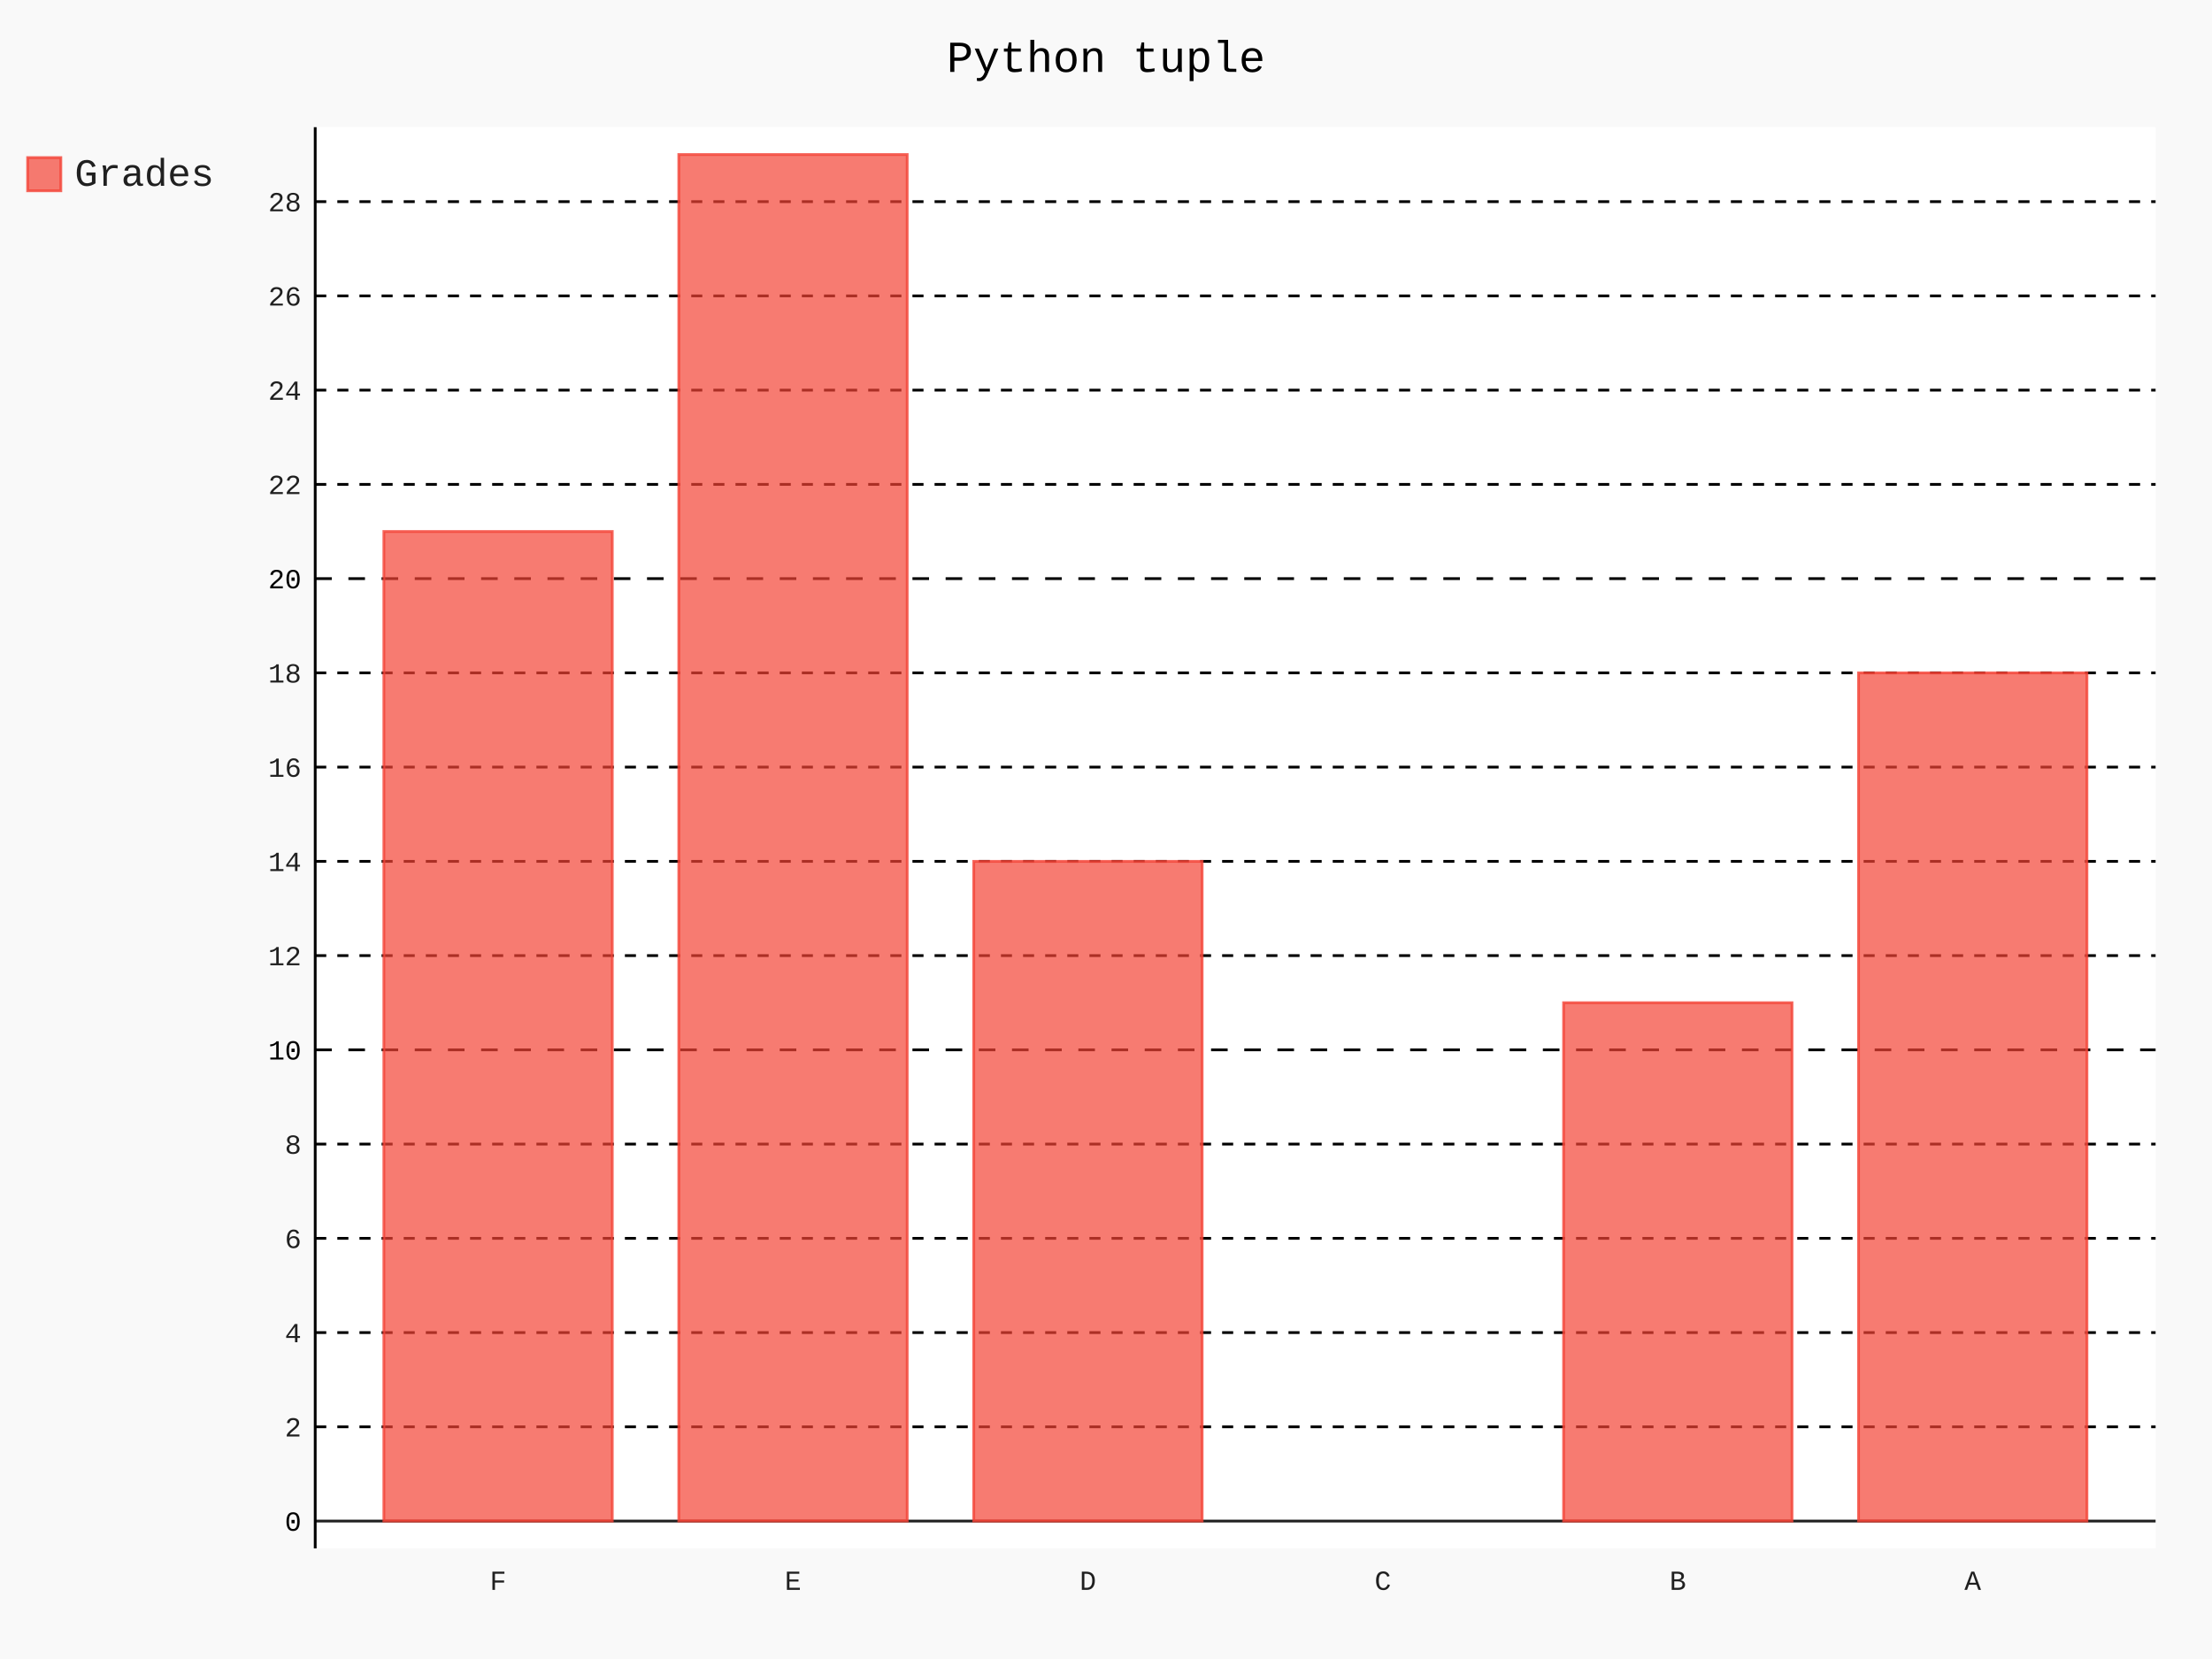
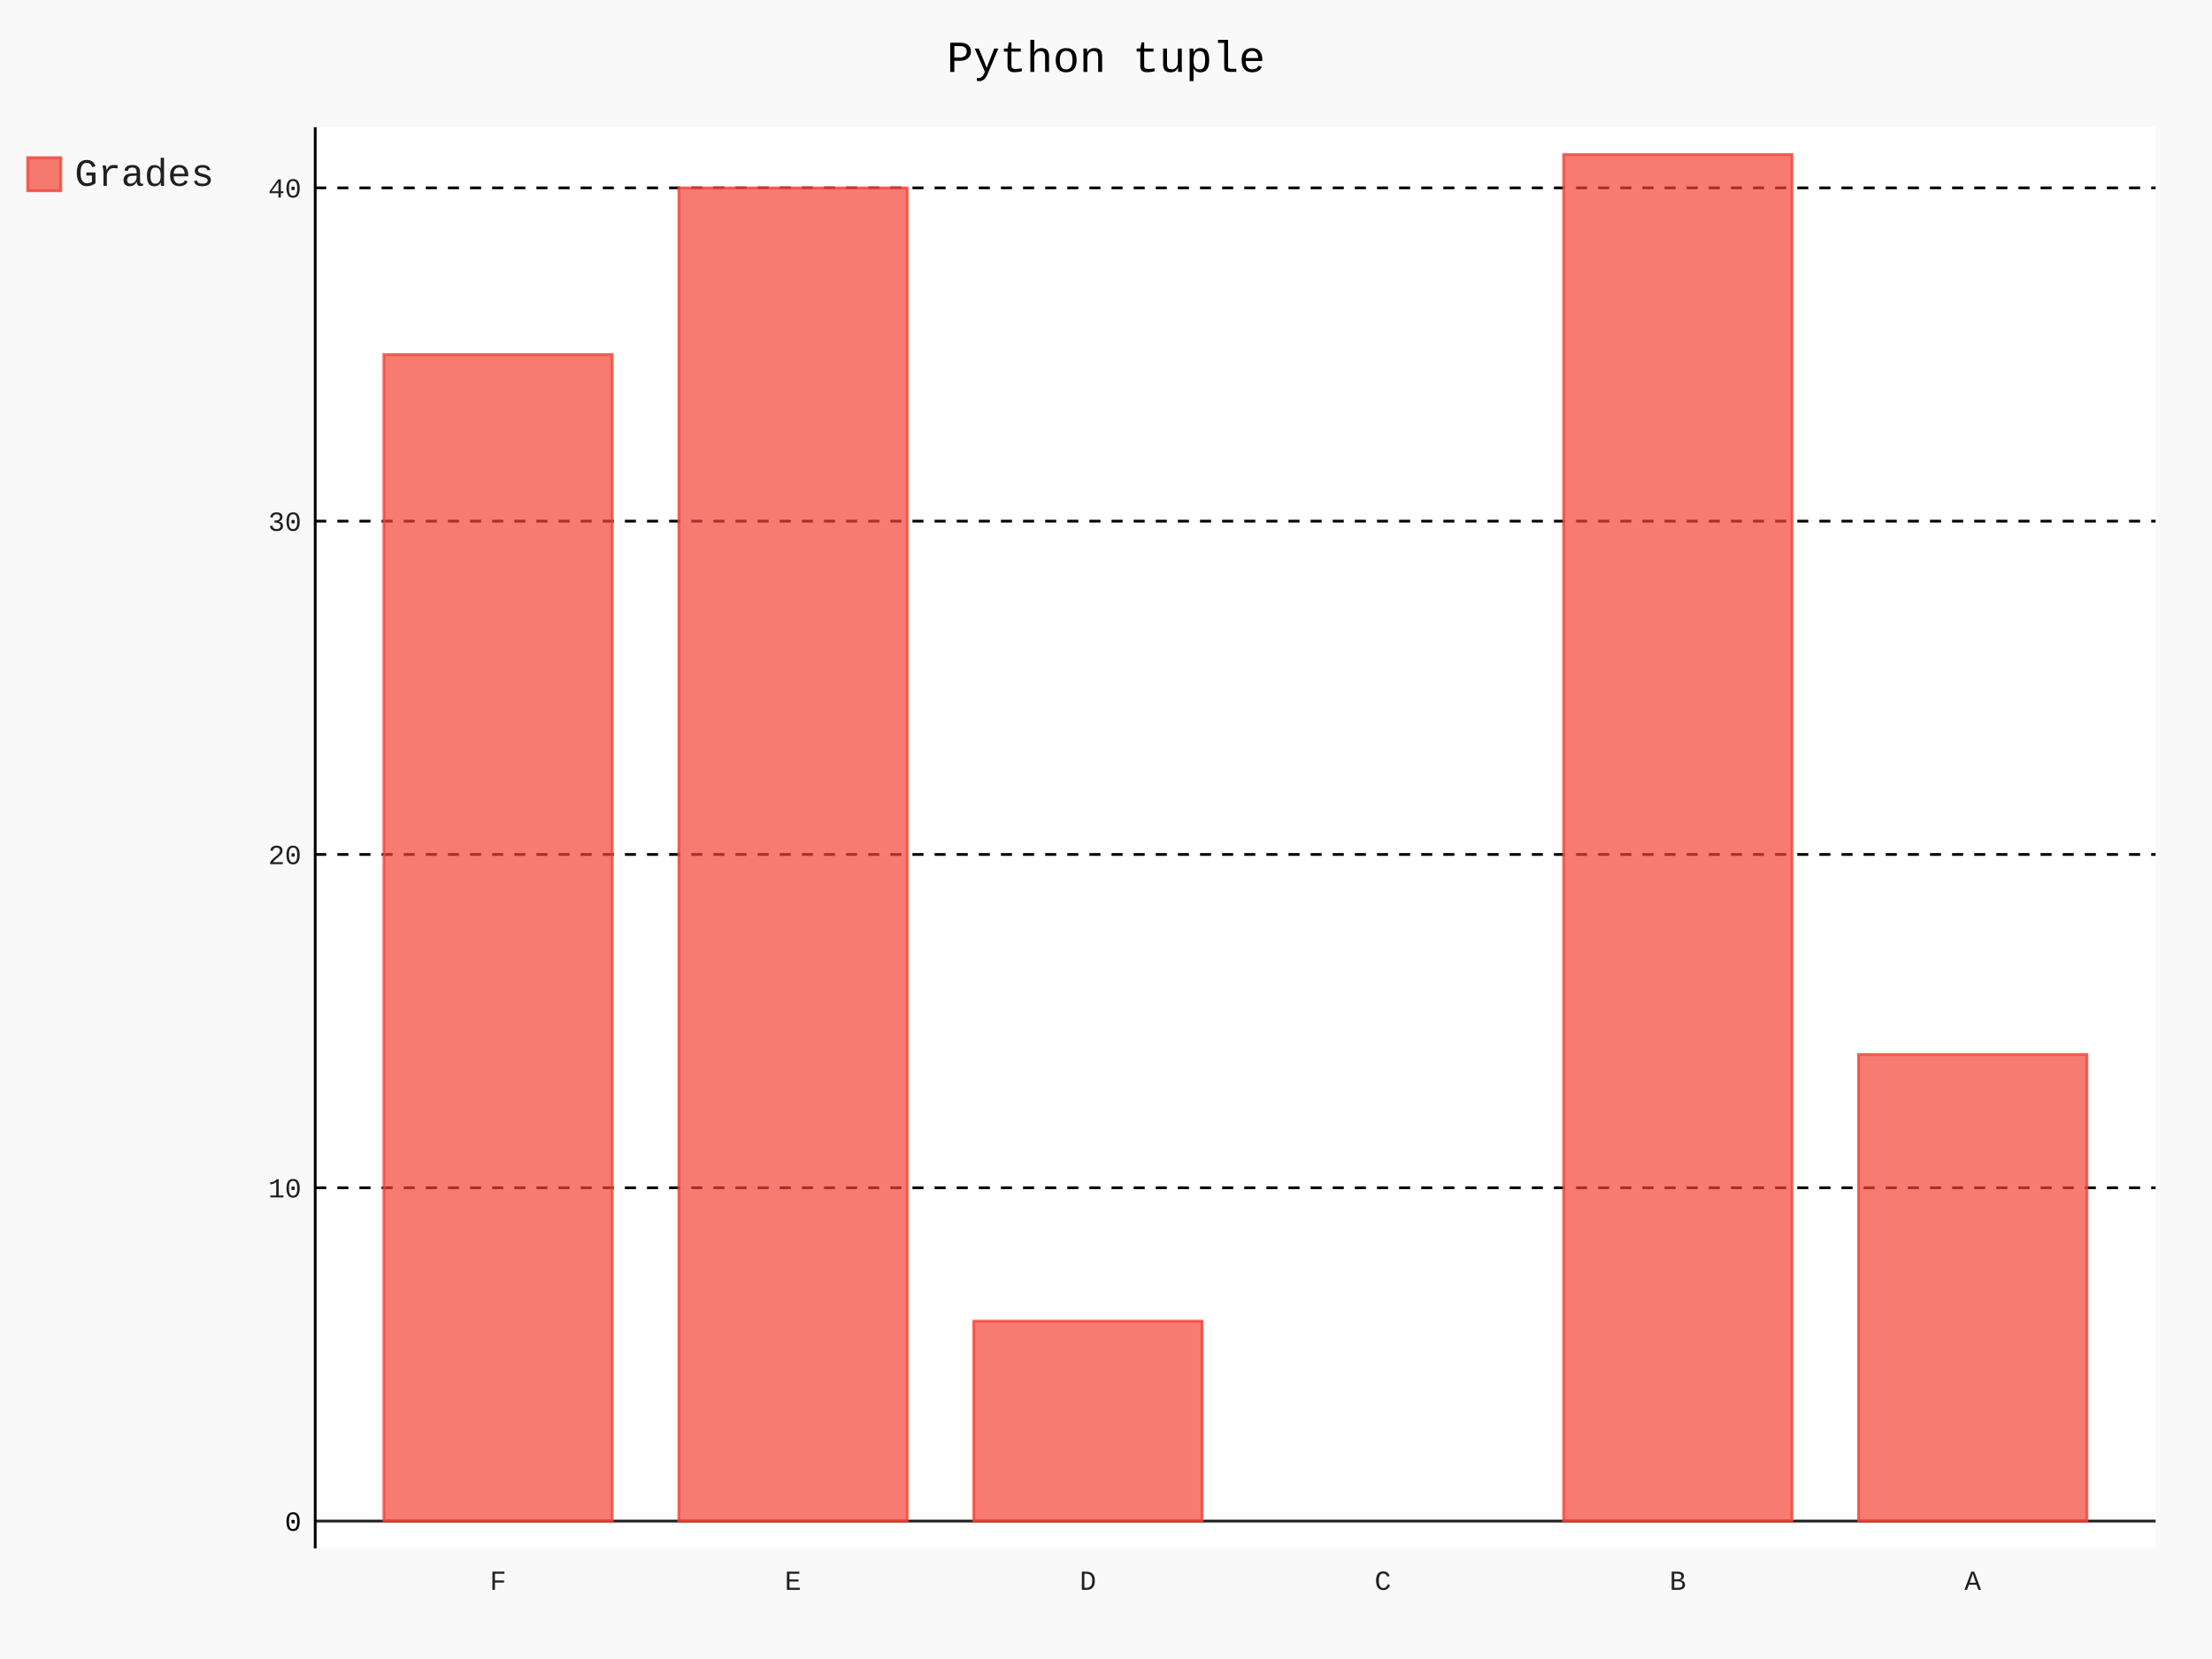
- <svg xmlns="http://www.w3.org/2000/svg" id="chart-52954767-8448-472a-90a9-d671aa5a543a" class="pygal-chart" viewBox="0 0 800 600">
+ <svg xmlns="http://www.w3.org/2000/svg" id="chart-ae99d13e-de65-4276-ba5e-d7325f70f737" class="pygal-chart" viewBox="0 0 800 600">
  <defs>
-     <style type="text/css">#chart-52954767-8448-472a-90a9-d671aa5a543a{-webkit-user-select:none;-webkit-font-smoothing:antialiased;font-family:Consolas,"Liberation Mono",Menlo,Courier,monospace}#chart-52954767-8448-472a-90a9-d671aa5a543a .title{font-family:Consolas,"Liberation Mono",Menlo,Courier,monospace;font-size:16px}#chart-52954767-8448-472a-90a9-d671aa5a543a .legends .legend text{font-family:Consolas,"Liberation Mono",Menlo,Courier,monospace;font-size:14px}#chart-52954767-8448-472a-90a9-d671aa5a543a .axis text{font-family:Consolas,"Liberation Mono",Menlo,Courier,monospace;font-size:10px}#chart-52954767-8448-472a-90a9-d671aa5a543a .axis text.major{font-family:Consolas,"Liberation Mono",Menlo,Courier,monospace;font-size:10px}#chart-52954767-8448-472a-90a9-d671aa5a543a .text-overlay text.value{font-family:Consolas,"Liberation Mono",Menlo,Courier,monospace;font-size:16px}#chart-52954767-8448-472a-90a9-d671aa5a543a .text-overlay text.label{font-family:Consolas,"Liberation Mono",Menlo,Courier,monospace;font-size:10px}#chart-52954767-8448-472a-90a9-d671aa5a543a .tooltip{font-family:Consolas,"Liberation Mono",Menlo,Courier,monospace;font-size:14px}#chart-52954767-8448-472a-90a9-d671aa5a543a text.no_data{font-family:Consolas,"Liberation Mono",Menlo,Courier,monospace;font-size:64px}
- #chart-52954767-8448-472a-90a9-d671aa5a543a{background-color:rgba(249,249,249,1)}#chart-52954767-8448-472a-90a9-d671aa5a543a path,#chart-52954767-8448-472a-90a9-d671aa5a543a line,#chart-52954767-8448-472a-90a9-d671aa5a543a rect,#chart-52954767-8448-472a-90a9-d671aa5a543a circle{-webkit-transition:150ms;-moz-transition:150ms;transition:150ms}#chart-52954767-8448-472a-90a9-d671aa5a543a .graph &gt; .background{fill:rgba(249,249,249,1)}#chart-52954767-8448-472a-90a9-d671aa5a543a .plot &gt; .background{fill:rgba(255,255,255,1)}#chart-52954767-8448-472a-90a9-d671aa5a543a .graph{fill:rgba(0,0,0,.87)}#chart-52954767-8448-472a-90a9-d671aa5a543a text.no_data{fill:rgba(0,0,0,1)}#chart-52954767-8448-472a-90a9-d671aa5a543a .title{fill:rgba(0,0,0,1)}#chart-52954767-8448-472a-90a9-d671aa5a543a .legends .legend text{fill:rgba(0,0,0,.87)}#chart-52954767-8448-472a-90a9-d671aa5a543a .legends .legend:hover text{fill:rgba(0,0,0,1)}#chart-52954767-8448-472a-90a9-d671aa5a543a .axis .line{stroke:rgba(0,0,0,1)}#chart-52954767-8448-472a-90a9-d671aa5a543a .axis .guide.line{stroke:rgba(0,0,0,.54)}#chart-52954767-8448-472a-90a9-d671aa5a543a .axis .major.line{stroke:rgba(0,0,0,.87)}#chart-52954767-8448-472a-90a9-d671aa5a543a .axis text.major{fill:rgba(0,0,0,1)}#chart-52954767-8448-472a-90a9-d671aa5a543a .axis.y .guides:hover .guide.line,#chart-52954767-8448-472a-90a9-d671aa5a543a .line-graph .axis.x .guides:hover .guide.line,#chart-52954767-8448-472a-90a9-d671aa5a543a .stackedline-graph .axis.x .guides:hover .guide.line,#chart-52954767-8448-472a-90a9-d671aa5a543a .xy-graph .axis.x .guides:hover .guide.line{stroke:rgba(0,0,0,1)}#chart-52954767-8448-472a-90a9-d671aa5a543a .axis .guides:hover text{fill:rgba(0,0,0,1)}#chart-52954767-8448-472a-90a9-d671aa5a543a .reactive{fill-opacity:.7;stroke-opacity:.8;stroke-width:1}#chart-52954767-8448-472a-90a9-d671aa5a543a .ci{stroke:rgba(0,0,0,.87)}#chart-52954767-8448-472a-90a9-d671aa5a543a .reactive.active,#chart-52954767-8448-472a-90a9-d671aa5a543a .active .reactive{fill-opacity:.8;stroke-opacity:.9;stroke-width:4}#chart-52954767-8448-472a-90a9-d671aa5a543a .ci .reactive.active{stroke-width:1.5}#chart-52954767-8448-472a-90a9-d671aa5a543a .series text{fill:rgba(0,0,0,1)}#chart-52954767-8448-472a-90a9-d671aa5a543a .tooltip rect{fill:rgba(255,255,255,1);stroke:rgba(0,0,0,1);-webkit-transition:opacity 150ms;-moz-transition:opacity 150ms;transition:opacity 150ms}#chart-52954767-8448-472a-90a9-d671aa5a543a .tooltip .label{fill:rgba(0,0,0,.87)}#chart-52954767-8448-472a-90a9-d671aa5a543a .tooltip .label{fill:rgba(0,0,0,.87)}#chart-52954767-8448-472a-90a9-d671aa5a543a .tooltip .legend{font-size:.8em;fill:rgba(0,0,0,.54)}#chart-52954767-8448-472a-90a9-d671aa5a543a .tooltip .x_label{font-size:.6em;fill:rgba(0,0,0,1)}#chart-52954767-8448-472a-90a9-d671aa5a543a .tooltip .xlink{font-size:.5em;text-decoration:underline}#chart-52954767-8448-472a-90a9-d671aa5a543a .tooltip .value{font-size:1.5em}#chart-52954767-8448-472a-90a9-d671aa5a543a .bound{font-size:.5em}#chart-52954767-8448-472a-90a9-d671aa5a543a .max-value{font-size:.75em;fill:rgba(0,0,0,.54)}#chart-52954767-8448-472a-90a9-d671aa5a543a .map-element{fill:rgba(255,255,255,1);stroke:rgba(0,0,0,.54) !important}#chart-52954767-8448-472a-90a9-d671aa5a543a .map-element .reactive{fill-opacity:inherit;stroke-opacity:inherit}#chart-52954767-8448-472a-90a9-d671aa5a543a .color-0,#chart-52954767-8448-472a-90a9-d671aa5a543a .color-0 a:visited{stroke:#F44336;fill:#F44336}#chart-52954767-8448-472a-90a9-d671aa5a543a .text-overlay .color-0 text{fill:black}
- #chart-52954767-8448-472a-90a9-d671aa5a543a text.no_data{text-anchor:middle}#chart-52954767-8448-472a-90a9-d671aa5a543a .guide.line{fill:none}#chart-52954767-8448-472a-90a9-d671aa5a543a .centered{text-anchor:middle}#chart-52954767-8448-472a-90a9-d671aa5a543a .title{text-anchor:middle}#chart-52954767-8448-472a-90a9-d671aa5a543a .legends .legend text{fill-opacity:1}#chart-52954767-8448-472a-90a9-d671aa5a543a .axis.x text{text-anchor:middle}#chart-52954767-8448-472a-90a9-d671aa5a543a .axis.x:not(.web) text[transform]{text-anchor:start}#chart-52954767-8448-472a-90a9-d671aa5a543a .axis.x:not(.web) text[transform].backwards{text-anchor:end}#chart-52954767-8448-472a-90a9-d671aa5a543a .axis.y text{text-anchor:end}#chart-52954767-8448-472a-90a9-d671aa5a543a .axis.y text[transform].backwards{text-anchor:start}#chart-52954767-8448-472a-90a9-d671aa5a543a .axis.y2 text{text-anchor:start}#chart-52954767-8448-472a-90a9-d671aa5a543a .axis.y2 text[transform].backwards{text-anchor:end}#chart-52954767-8448-472a-90a9-d671aa5a543a .axis .guide.line{stroke-dasharray:4,4;stroke:black}#chart-52954767-8448-472a-90a9-d671aa5a543a .axis .major.guide.line{stroke-dasharray:6,6;stroke:black}#chart-52954767-8448-472a-90a9-d671aa5a543a .horizontal .axis.y .guide.line,#chart-52954767-8448-472a-90a9-d671aa5a543a .horizontal .axis.y2 .guide.line,#chart-52954767-8448-472a-90a9-d671aa5a543a .vertical .axis.x .guide.line{opacity:0}#chart-52954767-8448-472a-90a9-d671aa5a543a .horizontal .axis.always_show .guide.line,#chart-52954767-8448-472a-90a9-d671aa5a543a .vertical .axis.always_show .guide.line{opacity:1 !important}#chart-52954767-8448-472a-90a9-d671aa5a543a .axis.y .guides:hover .guide.line,#chart-52954767-8448-472a-90a9-d671aa5a543a .axis.y2 .guides:hover .guide.line,#chart-52954767-8448-472a-90a9-d671aa5a543a .axis.x .guides:hover .guide.line{opacity:1}#chart-52954767-8448-472a-90a9-d671aa5a543a .axis .guides:hover text{opacity:1}#chart-52954767-8448-472a-90a9-d671aa5a543a .nofill{fill:none}#chart-52954767-8448-472a-90a9-d671aa5a543a .subtle-fill{fill-opacity:.2}#chart-52954767-8448-472a-90a9-d671aa5a543a .dot{stroke-width:1px;fill-opacity:1;stroke-opacity:1}#chart-52954767-8448-472a-90a9-d671aa5a543a .dot.active{stroke-width:5px}#chart-52954767-8448-472a-90a9-d671aa5a543a .dot.negative{fill:transparent}#chart-52954767-8448-472a-90a9-d671aa5a543a text,#chart-52954767-8448-472a-90a9-d671aa5a543a tspan{stroke:none !important}#chart-52954767-8448-472a-90a9-d671aa5a543a .series text.active{opacity:1}#chart-52954767-8448-472a-90a9-d671aa5a543a .tooltip rect{fill-opacity:.95;stroke-width:.5}#chart-52954767-8448-472a-90a9-d671aa5a543a .tooltip text{fill-opacity:1}#chart-52954767-8448-472a-90a9-d671aa5a543a .showable{visibility:hidden}#chart-52954767-8448-472a-90a9-d671aa5a543a .showable.shown{visibility:visible}#chart-52954767-8448-472a-90a9-d671aa5a543a .gauge-background{fill:rgba(229,229,229,1);stroke:none}#chart-52954767-8448-472a-90a9-d671aa5a543a .bg-lines{stroke:rgba(249,249,249,1);stroke-width:2px}</style>
+     <style type="text/css">#chart-ae99d13e-de65-4276-ba5e-d7325f70f737{-webkit-user-select:none;-webkit-font-smoothing:antialiased;font-family:Consolas,"Liberation Mono",Menlo,Courier,monospace}#chart-ae99d13e-de65-4276-ba5e-d7325f70f737 .title{font-family:Consolas,"Liberation Mono",Menlo,Courier,monospace;font-size:16px}#chart-ae99d13e-de65-4276-ba5e-d7325f70f737 .legends .legend text{font-family:Consolas,"Liberation Mono",Menlo,Courier,monospace;font-size:14px}#chart-ae99d13e-de65-4276-ba5e-d7325f70f737 .axis text{font-family:Consolas,"Liberation Mono",Menlo,Courier,monospace;font-size:10px}#chart-ae99d13e-de65-4276-ba5e-d7325f70f737 .axis text.major{font-family:Consolas,"Liberation Mono",Menlo,Courier,monospace;font-size:10px}#chart-ae99d13e-de65-4276-ba5e-d7325f70f737 .text-overlay text.value{font-family:Consolas,"Liberation Mono",Menlo,Courier,monospace;font-size:16px}#chart-ae99d13e-de65-4276-ba5e-d7325f70f737 .text-overlay text.label{font-family:Consolas,"Liberation Mono",Menlo,Courier,monospace;font-size:10px}#chart-ae99d13e-de65-4276-ba5e-d7325f70f737 .tooltip{font-family:Consolas,"Liberation Mono",Menlo,Courier,monospace;font-size:14px}#chart-ae99d13e-de65-4276-ba5e-d7325f70f737 text.no_data{font-family:Consolas,"Liberation Mono",Menlo,Courier,monospace;font-size:64px}
+ #chart-ae99d13e-de65-4276-ba5e-d7325f70f737{background-color:rgba(249,249,249,1)}#chart-ae99d13e-de65-4276-ba5e-d7325f70f737 path,#chart-ae99d13e-de65-4276-ba5e-d7325f70f737 line,#chart-ae99d13e-de65-4276-ba5e-d7325f70f737 rect,#chart-ae99d13e-de65-4276-ba5e-d7325f70f737 circle{-webkit-transition:150ms;-moz-transition:150ms;transition:150ms}#chart-ae99d13e-de65-4276-ba5e-d7325f70f737 .graph &gt; .background{fill:rgba(249,249,249,1)}#chart-ae99d13e-de65-4276-ba5e-d7325f70f737 .plot &gt; .background{fill:rgba(255,255,255,1)}#chart-ae99d13e-de65-4276-ba5e-d7325f70f737 .graph{fill:rgba(0,0,0,.87)}#chart-ae99d13e-de65-4276-ba5e-d7325f70f737 text.no_data{fill:rgba(0,0,0,1)}#chart-ae99d13e-de65-4276-ba5e-d7325f70f737 .title{fill:rgba(0,0,0,1)}#chart-ae99d13e-de65-4276-ba5e-d7325f70f737 .legends .legend text{fill:rgba(0,0,0,.87)}#chart-ae99d13e-de65-4276-ba5e-d7325f70f737 .legends .legend:hover text{fill:rgba(0,0,0,1)}#chart-ae99d13e-de65-4276-ba5e-d7325f70f737 .axis .line{stroke:rgba(0,0,0,1)}#chart-ae99d13e-de65-4276-ba5e-d7325f70f737 .axis .guide.line{stroke:rgba(0,0,0,.54)}#chart-ae99d13e-de65-4276-ba5e-d7325f70f737 .axis .major.line{stroke:rgba(0,0,0,.87)}#chart-ae99d13e-de65-4276-ba5e-d7325f70f737 .axis text.major{fill:rgba(0,0,0,1)}#chart-ae99d13e-de65-4276-ba5e-d7325f70f737 .axis.y .guides:hover .guide.line,#chart-ae99d13e-de65-4276-ba5e-d7325f70f737 .line-graph .axis.x .guides:hover .guide.line,#chart-ae99d13e-de65-4276-ba5e-d7325f70f737 .stackedline-graph .axis.x .guides:hover .guide.line,#chart-ae99d13e-de65-4276-ba5e-d7325f70f737 .xy-graph .axis.x .guides:hover .guide.line{stroke:rgba(0,0,0,1)}#chart-ae99d13e-de65-4276-ba5e-d7325f70f737 .axis .guides:hover text{fill:rgba(0,0,0,1)}#chart-ae99d13e-de65-4276-ba5e-d7325f70f737 .reactive{fill-opacity:.7;stroke-opacity:.8;stroke-width:1}#chart-ae99d13e-de65-4276-ba5e-d7325f70f737 .ci{stroke:rgba(0,0,0,.87)}#chart-ae99d13e-de65-4276-ba5e-d7325f70f737 .reactive.active,#chart-ae99d13e-de65-4276-ba5e-d7325f70f737 .active .reactive{fill-opacity:.8;stroke-opacity:.9;stroke-width:4}#chart-ae99d13e-de65-4276-ba5e-d7325f70f737 .ci .reactive.active{stroke-width:1.5}#chart-ae99d13e-de65-4276-ba5e-d7325f70f737 .series text{fill:rgba(0,0,0,1)}#chart-ae99d13e-de65-4276-ba5e-d7325f70f737 .tooltip rect{fill:rgba(255,255,255,1);stroke:rgba(0,0,0,1);-webkit-transition:opacity 150ms;-moz-transition:opacity 150ms;transition:opacity 150ms}#chart-ae99d13e-de65-4276-ba5e-d7325f70f737 .tooltip .label{fill:rgba(0,0,0,.87)}#chart-ae99d13e-de65-4276-ba5e-d7325f70f737 .tooltip .label{fill:rgba(0,0,0,.87)}#chart-ae99d13e-de65-4276-ba5e-d7325f70f737 .tooltip .legend{font-size:.8em;fill:rgba(0,0,0,.54)}#chart-ae99d13e-de65-4276-ba5e-d7325f70f737 .tooltip .x_label{font-size:.6em;fill:rgba(0,0,0,1)}#chart-ae99d13e-de65-4276-ba5e-d7325f70f737 .tooltip .xlink{font-size:.5em;text-decoration:underline}#chart-ae99d13e-de65-4276-ba5e-d7325f70f737 .tooltip .value{font-size:1.5em}#chart-ae99d13e-de65-4276-ba5e-d7325f70f737 .bound{font-size:.5em}#chart-ae99d13e-de65-4276-ba5e-d7325f70f737 .max-value{font-size:.75em;fill:rgba(0,0,0,.54)}#chart-ae99d13e-de65-4276-ba5e-d7325f70f737 .map-element{fill:rgba(255,255,255,1);stroke:rgba(0,0,0,.54) !important}#chart-ae99d13e-de65-4276-ba5e-d7325f70f737 .map-element .reactive{fill-opacity:inherit;stroke-opacity:inherit}#chart-ae99d13e-de65-4276-ba5e-d7325f70f737 .color-0,#chart-ae99d13e-de65-4276-ba5e-d7325f70f737 .color-0 a:visited{stroke:#F44336;fill:#F44336}#chart-ae99d13e-de65-4276-ba5e-d7325f70f737 .text-overlay .color-0 text{fill:black}
+ #chart-ae99d13e-de65-4276-ba5e-d7325f70f737 text.no_data{text-anchor:middle}#chart-ae99d13e-de65-4276-ba5e-d7325f70f737 .guide.line{fill:none}#chart-ae99d13e-de65-4276-ba5e-d7325f70f737 .centered{text-anchor:middle}#chart-ae99d13e-de65-4276-ba5e-d7325f70f737 .title{text-anchor:middle}#chart-ae99d13e-de65-4276-ba5e-d7325f70f737 .legends .legend text{fill-opacity:1}#chart-ae99d13e-de65-4276-ba5e-d7325f70f737 .axis.x text{text-anchor:middle}#chart-ae99d13e-de65-4276-ba5e-d7325f70f737 .axis.x:not(.web) text[transform]{text-anchor:start}#chart-ae99d13e-de65-4276-ba5e-d7325f70f737 .axis.x:not(.web) text[transform].backwards{text-anchor:end}#chart-ae99d13e-de65-4276-ba5e-d7325f70f737 .axis.y text{text-anchor:end}#chart-ae99d13e-de65-4276-ba5e-d7325f70f737 .axis.y text[transform].backwards{text-anchor:start}#chart-ae99d13e-de65-4276-ba5e-d7325f70f737 .axis.y2 text{text-anchor:start}#chart-ae99d13e-de65-4276-ba5e-d7325f70f737 .axis.y2 text[transform].backwards{text-anchor:end}#chart-ae99d13e-de65-4276-ba5e-d7325f70f737 .axis .guide.line{stroke-dasharray:4,4;stroke:black}#chart-ae99d13e-de65-4276-ba5e-d7325f70f737 .axis .major.guide.line{stroke-dasharray:6,6;stroke:black}#chart-ae99d13e-de65-4276-ba5e-d7325f70f737 .horizontal .axis.y .guide.line,#chart-ae99d13e-de65-4276-ba5e-d7325f70f737 .horizontal .axis.y2 .guide.line,#chart-ae99d13e-de65-4276-ba5e-d7325f70f737 .vertical .axis.x .guide.line{opacity:0}#chart-ae99d13e-de65-4276-ba5e-d7325f70f737 .horizontal .axis.always_show .guide.line,#chart-ae99d13e-de65-4276-ba5e-d7325f70f737 .vertical .axis.always_show .guide.line{opacity:1 !important}#chart-ae99d13e-de65-4276-ba5e-d7325f70f737 .axis.y .guides:hover .guide.line,#chart-ae99d13e-de65-4276-ba5e-d7325f70f737 .axis.y2 .guides:hover .guide.line,#chart-ae99d13e-de65-4276-ba5e-d7325f70f737 .axis.x .guides:hover .guide.line{opacity:1}#chart-ae99d13e-de65-4276-ba5e-d7325f70f737 .axis .guides:hover text{opacity:1}#chart-ae99d13e-de65-4276-ba5e-d7325f70f737 .nofill{fill:none}#chart-ae99d13e-de65-4276-ba5e-d7325f70f737 .subtle-fill{fill-opacity:.2}#chart-ae99d13e-de65-4276-ba5e-d7325f70f737 .dot{stroke-width:1px;fill-opacity:1;stroke-opacity:1}#chart-ae99d13e-de65-4276-ba5e-d7325f70f737 .dot.active{stroke-width:5px}#chart-ae99d13e-de65-4276-ba5e-d7325f70f737 .dot.negative{fill:transparent}#chart-ae99d13e-de65-4276-ba5e-d7325f70f737 text,#chart-ae99d13e-de65-4276-ba5e-d7325f70f737 tspan{stroke:none !important}#chart-ae99d13e-de65-4276-ba5e-d7325f70f737 .series text.active{opacity:1}#chart-ae99d13e-de65-4276-ba5e-d7325f70f737 .tooltip rect{fill-opacity:.95;stroke-width:.5}#chart-ae99d13e-de65-4276-ba5e-d7325f70f737 .tooltip text{fill-opacity:1}#chart-ae99d13e-de65-4276-ba5e-d7325f70f737 .showable{visibility:hidden}#chart-ae99d13e-de65-4276-ba5e-d7325f70f737 .showable.shown{visibility:visible}#chart-ae99d13e-de65-4276-ba5e-d7325f70f737 .gauge-background{fill:rgba(229,229,229,1);stroke:none}#chart-ae99d13e-de65-4276-ba5e-d7325f70f737 .bg-lines{stroke:rgba(249,249,249,1);stroke-width:2px}</style>
  </defs>
  <g class="graph bar-graph vertical">
    <rect x="0" y="0" width="800" height="600" class="background" />
    <g transform="translate(114, 46)" class="plot">
      <rect x="0" y="0" width="665.6" height="514" class="background" />
      <g class="axis y always_show">
        <g class="guides">
          <path d="M0 504.115 h665.6" class="axis major line" />
          <text x="-5" y="507.615" class="major">0</text>
        </g>
        <g class="guides">
-           <path d="M0 470.031 h665.6" class="guide line" />
-           <text x="-5" y="473.531" class="">2</text>
+           <path d="M0 383.571 h665.6" class="guide line" />
+           <text x="-5" y="387.071" class="">10</text>
        </g>
        <g class="guides">
-           <path d="M0 435.946 h665.6" class="guide line" />
-           <text x="-5" y="439.446" class="">4</text>
+           <path d="M0 263.027 h665.6" class="guide line" />
+           <text x="-5" y="266.527" class="">20</text>
        </g>
        <g class="guides">
-           <path d="M0 401.861 h665.6" class="guide line" />
-           <text x="-5" y="405.361" class="">6</text>
+           <path d="M0 142.483 h665.6" class="guide line" />
+           <text x="-5" y="145.983" class="">30</text>
        </g>
        <g class="guides">
-           <path d="M0 367.776 h665.6" class="guide line" />
-           <text x="-5" y="371.276" class="">8</text>
-         </g>
-         <g class="guides">
-           <path d="M0 333.691 h665.6" class="major guide line" />
-           <text x="-5" y="337.191" class="major">10</text>
-         </g>
-         <g class="guides">
-           <path d="M0 299.606 h665.6" class="guide line" />
-           <text x="-5" y="303.106" class="">12</text>
-         </g>
-         <g class="guides">
-           <path d="M0 265.521 h665.6" class="guide line" />
-           <text x="-5" y="269.021" class="">14</text>
-         </g>
-         <g class="guides">
-           <path d="M0 231.436 h665.6" class="guide line" />
-           <text x="-5" y="234.936" class="">16</text>
-         </g>
-         <g class="guides">
-           <path d="M0 197.351 h665.6" class="guide line" />
-           <text x="-5" y="200.851" class="">18</text>
-         </g>
-         <g class="guides">
-           <path d="M0 163.267 h665.6" class="major guide line" />
-           <text x="-5" y="166.767" class="major">20</text>
-         </g>
-         <g class="guides">
-           <path d="M0 129.182 h665.6" class="guide line" />
-           <text x="-5" y="132.682" class="">22</text>
-         </g>
-         <g class="guides">
-           <path d="M0 95.097 h665.6" class="guide line" />
-           <text x="-5" y="98.597" class="">24</text>
-         </g>
-         <g class="guides">
-           <path d="M0 61.012 h665.6" class="guide line" />
-           <text x="-5" y="64.512" class="">26</text>
-         </g>
-         <g class="guides">
-           <path d="M0 26.927 h665.6" class="guide line" />
-           <text x="-5" y="30.427" class="">28</text>
+           <path d="M0 21.939 h665.6" class="guide line" />
+           <text x="-5" y="25.439" class="">40</text>
        </g>
      </g>
      <g class="axis x">
        <path d="M0 0 v514" class="line" />
        <g class="guides">
          <path d="M66.133 0 v514" class="guide line" />
          <text x="66.133" y="529.0" class="">F</text>
        </g>
        <g class="guides">
          <path d="M172.8 0 v514" class="guide line" />
          <text x="172.8" y="529.0" class="">E</text>
        </g>
        <g class="guides">
          <path d="M279.467 0 v514" class="guide line" />
          <text x="279.467" y="529.0" class="">D</text>
        </g>
        <g class="guides">
          <path d="M386.133 0 v514" class="guide line" />
          <text x="386.133" y="529.0" class="">C</text>
        </g>
        <g class="guides">
          <path d="M492.8 0 v514" class="guide line" />
          <text x="492.8" y="529.0" class="">B</text>
        </g>
        <g class="guides">
          <path d="M599.467 0 v514" class="guide line" />
          <text x="599.467" y="529.0" class="">A</text>
        </g>
      </g>
      <g class="series serie-0 color-0">
        <g class="bars">
          <g class="bar">
-             <rect x="24.832" y="146.224" rx="0" ry="0" width="82.603" height="357.891" class="rect reactive tooltip-trigger" />
+             <rect x="24.832" y="82.211" rx="0" ry="0" width="82.603" height="421.904" class="rect reactive tooltip-trigger" />
          </g>
          <g class="bar">
-             <rect x="131.499" y="9.885" rx="0" ry="0" width="82.603" height="494.231" class="rect reactive tooltip-trigger" />
+             <rect x="131.499" y="21.939" rx="0" ry="0" width="82.603" height="482.176" class="rect reactive tooltip-trigger" />
          </g>
          <g class="bar">
-             <rect x="238.165" y="265.521" rx="0" ry="0" width="82.603" height="238.594" class="rect reactive tooltip-trigger" />
+             <rect x="238.165" y="431.789" rx="0" ry="0" width="82.603" height="72.326" class="rect reactive tooltip-trigger" />
          </g>
          <g class="bar">
            <rect x="344.832" y="504.115" rx="0" ry="0" width="82.603" height="0.0" class="rect reactive tooltip-trigger" />
          </g>
          <g class="bar">
-             <rect x="451.499" y="316.649" rx="0" ry="0" width="82.603" height="187.467" class="rect reactive tooltip-trigger" />
+             <rect x="451.499" y="9.885" rx="0" ry="0" width="82.603" height="494.231" class="rect reactive tooltip-trigger" />
          </g>
          <g class="bar">
-             <rect x="558.165" y="197.351" rx="0" ry="0" width="82.603" height="306.764" class="rect reactive tooltip-trigger" />
+             <rect x="558.165" y="335.354" rx="0" ry="0" width="82.603" height="168.762" class="rect reactive tooltip-trigger" />
          </g>
        </g>
      </g>
    </g>
    <g class="titles">
      <text x="400.0" y="26" class="title plot_title">Python tuple</text>
    </g>
    <g transform="translate(114, 46)" class="plot overlay">
      <g class="series serie-0 color-0" />
    </g>
    <g transform="translate(114, 46)" class="plot text-overlay">
      <g class="series serie-0 color-0" />
    </g>
    <g transform="translate(114, 46)" class="plot tooltip-overlay">
      <g transform="translate(0 0)" style="opacity: 0" class="tooltip">
        <rect rx="0" ry="0" width="0" height="0" class="tooltip-box" />
        <g class="text" />
      </g>
    </g>
    <g transform="translate(10, 56)" class="legends">
      <g id="activate-serie-0" class="legend reactive activate-serie">
        <rect x="0.0" y="1.0" width="12" height="12" class="color-0 reactive" />
        <text x="17.0" y="11.2">Grades</text>
      </g>
    </g>
    <g transform="translate(790, 56)" class="legends" />
  </g>
</svg>
